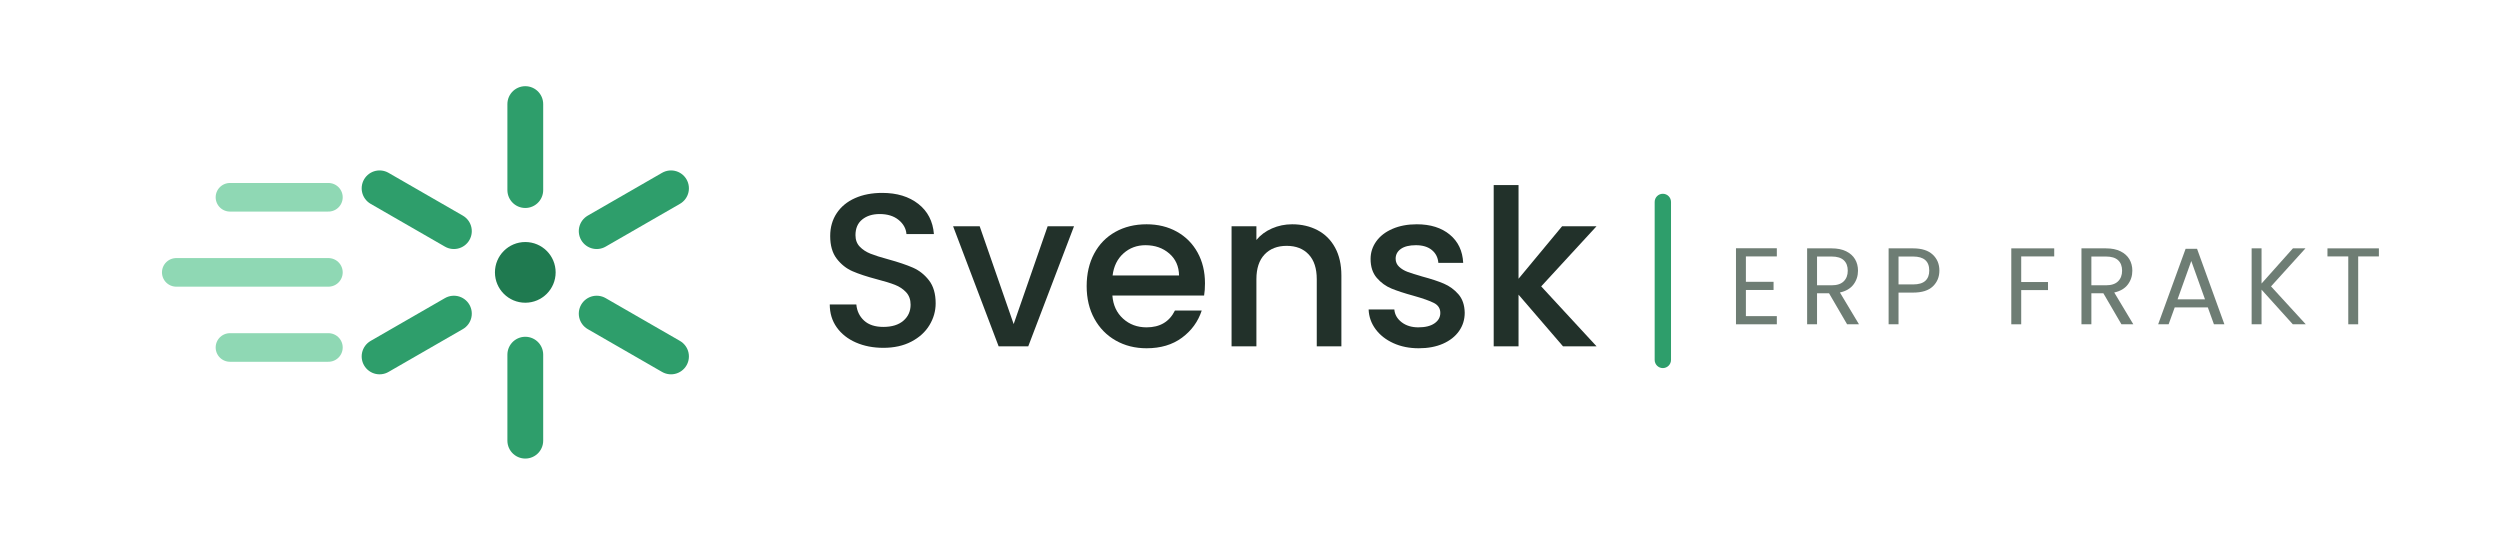
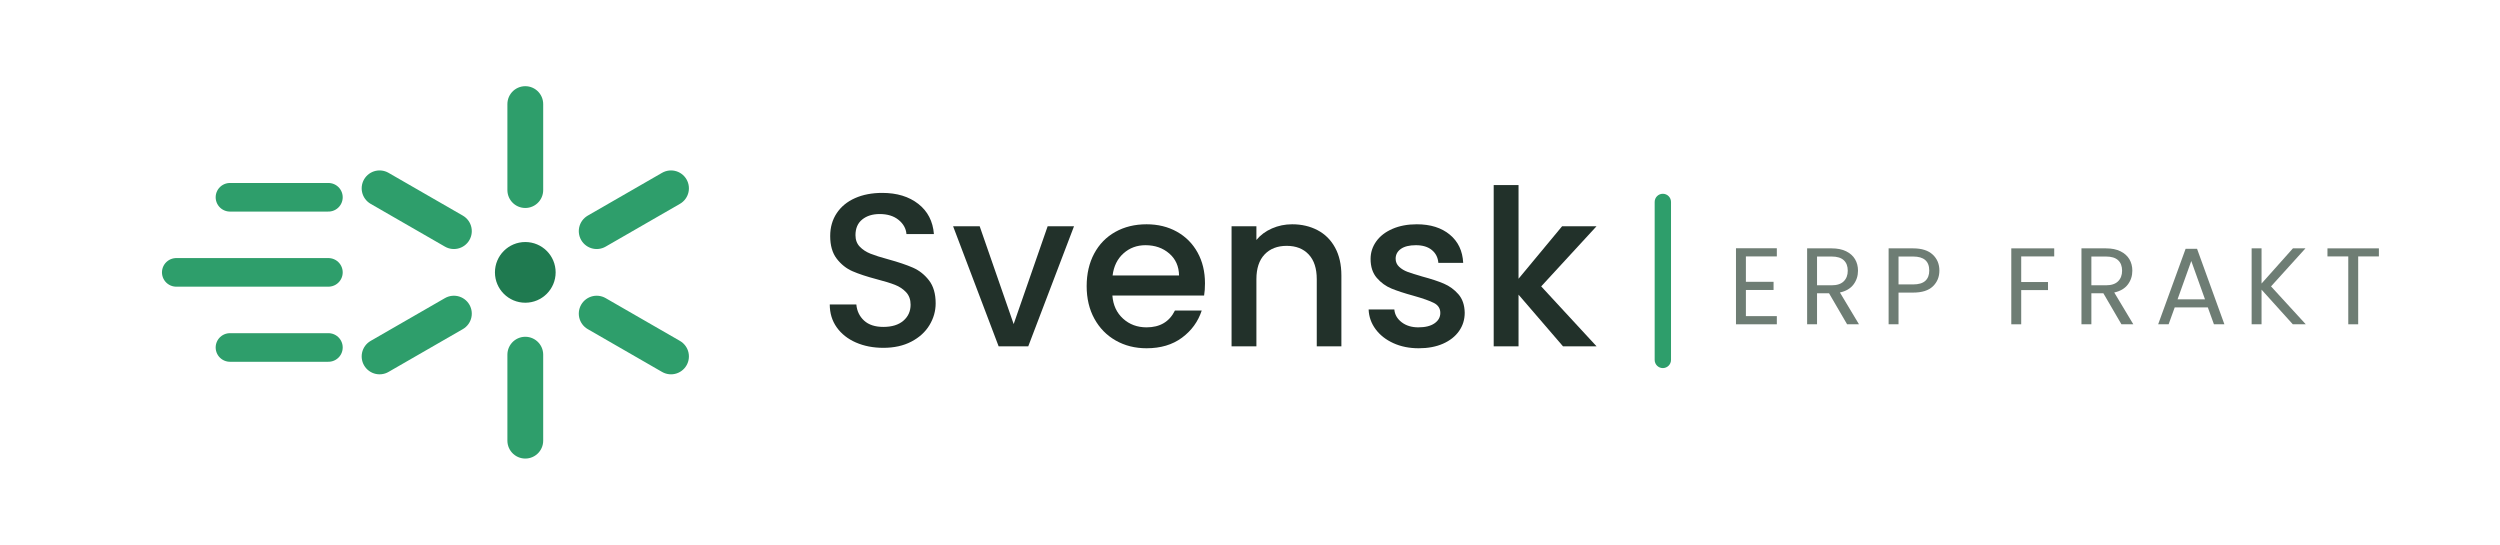
<svg xmlns="http://www.w3.org/2000/svg" viewBox="0 0 1285 280" width="1285" height="280">
-   <line x1="118.2" y1="101.4" x2="168.8" y2="101.4" stroke="#8FD8B4" stroke-width="14.7" stroke-linecap="round" />
-   <line x1="90.6" y1="140.0" x2="168.8" y2="140.0" stroke="#8FD8B4" stroke-width="14.7" stroke-linecap="round" />
-   <line x1="118.2" y1="178.6" x2="168.8" y2="178.6" stroke="#8FD8B4" stroke-width="14.7" stroke-linecap="round" />
+   <line x1="118.2" y1="101.4" x2="168.8" y2="101.4" stroke="#2E9E6B" stroke-width="14.7" stroke-linecap="round" />
+   <line x1="90.6" y1="140.0" x2="168.8" y2="140.0" stroke="#2E9E6B" stroke-width="14.7" stroke-linecap="round" />
+   <line x1="118.2" y1="178.6" x2="168.8" y2="178.6" stroke="#2E9E6B" stroke-width="14.7" stroke-linecap="round" />
  <circle cx="270" cy="140" r="15.6" fill="#1F7A50" />
  <line x1="270.0" y1="97.7" x2="270.0" y2="53.5" stroke="#2E9E6B" stroke-width="18.4" stroke-linecap="round" />
  <line x1="306.7" y1="118.8" x2="344.9" y2="96.8" stroke="#2E9E6B" stroke-width="18.4" stroke-linecap="round" />
  <line x1="306.7" y1="161.2" x2="344.9" y2="183.2" stroke="#2E9E6B" stroke-width="18.4" stroke-linecap="round" />
  <line x1="270.0" y1="182.3" x2="270.0" y2="226.5" stroke="#2E9E6B" stroke-width="18.4" stroke-linecap="round" />
  <line x1="233.3" y1="161.2" x2="195.1" y2="183.2" stroke="#2E9E6B" stroke-width="18.4" stroke-linecap="round" />
  <line x1="233.3" y1="118.8" x2="195.1" y2="96.8" stroke="#2E9E6B" stroke-width="18.4" stroke-linecap="round" />
  <path d="M426.496 156.496H440.16Q440.608 161.536 444.136 164.784Q447.664 168.032 454.048 168.032Q460.656 168.032 464.352 164.84Q468.048 161.648 468.048 156.608Q468.048 152.688 465.752 150.224Q463.456 147.76 460.04 146.416Q456.624 145.072 450.576 143.504Q442.96 141.488 438.2 139.416Q433.44 137.344 430.08 132.976Q426.72 128.608 426.72 121.328Q426.72 114.608 430.08 109.568Q433.44 104.528 439.488 101.84Q445.536 99.152 453.488 99.152Q464.8 99.152 472.024 104.808Q479.248 110.464 480.032 120.32H465.92Q465.584 116.064 461.888 113.04Q458.192 110.016 452.144 110.016Q446.656 110.016 443.184 112.816Q439.712 115.616 439.712 120.88Q439.712 124.464 441.896 126.76Q444.08 129.056 447.44 130.4Q450.8 131.744 456.624 133.312Q464.352 135.44 469.224 137.568Q474.096 139.696 477.512 144.12Q480.928 148.544 480.928 155.936Q480.928 161.872 477.736 167.136Q474.544 172.4 468.44 175.592Q462.336 178.784 454.048 178.784Q446.208 178.784 439.936 176.04Q433.664 173.296 430.08 168.256Q426.496 163.216 426.496 156.496Z" fill="#22312A" />
  <path d="M521.024 166.576 538.496 116.288H552.048L528.528 178.0H513.296L489.888 116.288H503.552Z" fill="#22312A" />
  <path d="M618.912 151.904H571.76Q572.32 159.296 577.248 163.776Q582.176 168.256 589.344 168.256Q599.648 168.256 603.904 159.632H617.68Q614.88 168.144 607.544 173.576Q600.208 179.008 589.344 179.008Q580.496 179.008 573.496 175.032Q566.496 171.056 562.52 163.832Q558.544 156.608 558.544 147.088Q558.544 137.568 562.408 130.344Q566.272 123.12 573.272 119.2Q580.272 115.28 589.344 115.28Q598.08 115.28 604.912 119.088Q611.744 122.896 615.552 129.784Q619.36 136.672 619.36 145.632Q619.36 149.104 618.912 151.904ZM606.032 141.6Q605.92 134.544 600.992 130.288Q596.064 126.032 588.784 126.032Q582.176 126.032 577.472 130.232Q572.768 134.432 571.872 141.6Z" fill="#22312A" />
  <path d="M689.472 141.6V178.0H676.816V143.504Q676.816 135.216 672.672 130.792Q668.528 126.368 661.36 126.368Q654.192 126.368 649.992 130.792Q645.792 135.216 645.792 143.504V178.0H633.024V116.288H645.792V123.344Q648.928 119.536 653.8 117.408Q658.672 115.28 664.16 115.28Q671.44 115.28 677.208 118.304Q682.976 121.328 686.224 127.264Q689.472 133.2 689.472 141.6Z" fill="#22312A" />
  <path d="M703.472 159.072H716.688Q717.024 162.992 720.44 165.624Q723.856 168.256 729.008 168.256Q734.384 168.256 737.352 166.184Q740.32 164.112 740.32 160.864Q740.32 157.392 737.016 155.712Q733.712 154.032 726.544 152.016Q719.6 150.112 715.232 148.32Q710.864 146.528 707.672 142.832Q704.48 139.136 704.48 133.088Q704.48 128.16 707.392 124.072Q710.304 119.984 715.736 117.632Q721.168 115.28 728.224 115.28Q738.752 115.28 745.192 120.6Q751.632 125.92 752.08 135.104H739.312Q738.976 130.96 735.952 128.496Q732.928 126.032 727.776 126.032Q722.736 126.032 720.048 127.936Q717.36 129.84 717.36 132.976Q717.36 135.44 719.152 137.12Q720.944 138.8 723.52 139.752Q726.096 140.704 731.136 142.16Q737.856 143.952 742.168 145.8Q746.48 147.648 749.616 151.232Q752.752 154.816 752.864 160.752Q752.864 166.016 749.952 170.16Q747.04 174.304 741.72 176.656Q736.4 179.008 729.232 179.008Q721.952 179.008 716.184 176.376Q710.416 173.744 707.056 169.208Q703.696 164.672 703.472 159.072Z" fill="#22312A" />
  <path d="M792.176 147.2 820.624 178.0H803.376L780.528 151.456V178.0H767.76V95.12H780.528V143.28L802.928 116.288H820.624Z" fill="#22312A" />
  <rect x="850.5" y="99.6" width="8.4" height="89.6" rx="4.2" fill="#2E9E6B" />
  <path d="M897.388 131.8V144.848H911.612V149.048H897.388V162.488H913.292V166.688H892.292V127.6H913.292V131.8Z" fill="#6E7D74" />
  <path d="M949.412 166.688 940.116 150.728H933.956V166.688H928.86V127.656H941.46Q945.884 127.656 948.936 129.168Q951.988 130.68 953.5 133.256Q955.012 135.832 955.012 139.136Q955.012 143.168 952.688 146.248Q950.364 149.328 945.716 150.336L955.516 166.688ZM933.956 146.64H941.46Q945.604 146.64 947.676 144.596Q949.748 142.552 949.748 139.136Q949.748 135.664 947.704 133.76Q945.66 131.856 941.46 131.856H933.956Z" fill="#6E7D74" />
  <path d="M983.348 150.392H975.844V166.688H970.748V127.656H983.348Q989.956 127.656 993.4 130.848Q996.844 134.04 996.844 139.08Q996.844 143.952 993.512 147.172Q990.18 150.392 983.348 150.392ZM991.636 139.08Q991.636 131.856 983.348 131.856H975.844V146.192H983.348Q987.604 146.192 989.62 144.344Q991.636 142.496 991.636 139.08Z" fill="#6E7D74" />
  <path d="M1055.868 127.656V131.8H1038.9V144.96H1052.676V149.104H1038.9V166.688H1033.804V127.656Z" fill="#6E7D74" />
  <path d="M1090.42 166.688 1081.124 150.728H1074.964V166.688H1069.868V127.656H1082.468Q1086.892 127.656 1089.944 129.168Q1092.996 130.68 1094.508 133.256Q1096.02 135.832 1096.02 139.136Q1096.02 143.168 1093.696 146.248Q1091.372 149.328 1086.724 150.336L1096.524 166.688ZM1074.964 146.64H1082.468Q1086.612 146.64 1088.684 144.596Q1090.756 142.552 1090.756 139.136Q1090.756 135.664 1088.712 133.76Q1086.668 131.856 1082.468 131.856H1074.964Z" fill="#6E7D74" />
  <path d="M1134.828 158.008H1117.804L1114.668 166.688H1109.292L1123.404 127.88H1129.284L1143.34 166.688H1137.964ZM1133.372 153.864 1126.316 134.152 1119.26 153.864Z" fill="#6E7D74" />
  <path d="M1178.508 166.688 1162.436 148.88V166.688H1157.34V127.656H1162.436V145.744L1178.564 127.656H1185.004L1167.308 147.2L1185.172 166.688Z" fill="#6E7D74" />
  <path d="M1222.748 127.656V131.8H1212.108V166.688H1207.012V131.8H1196.316V127.656Z" fill="#6E7D74" />
</svg>
